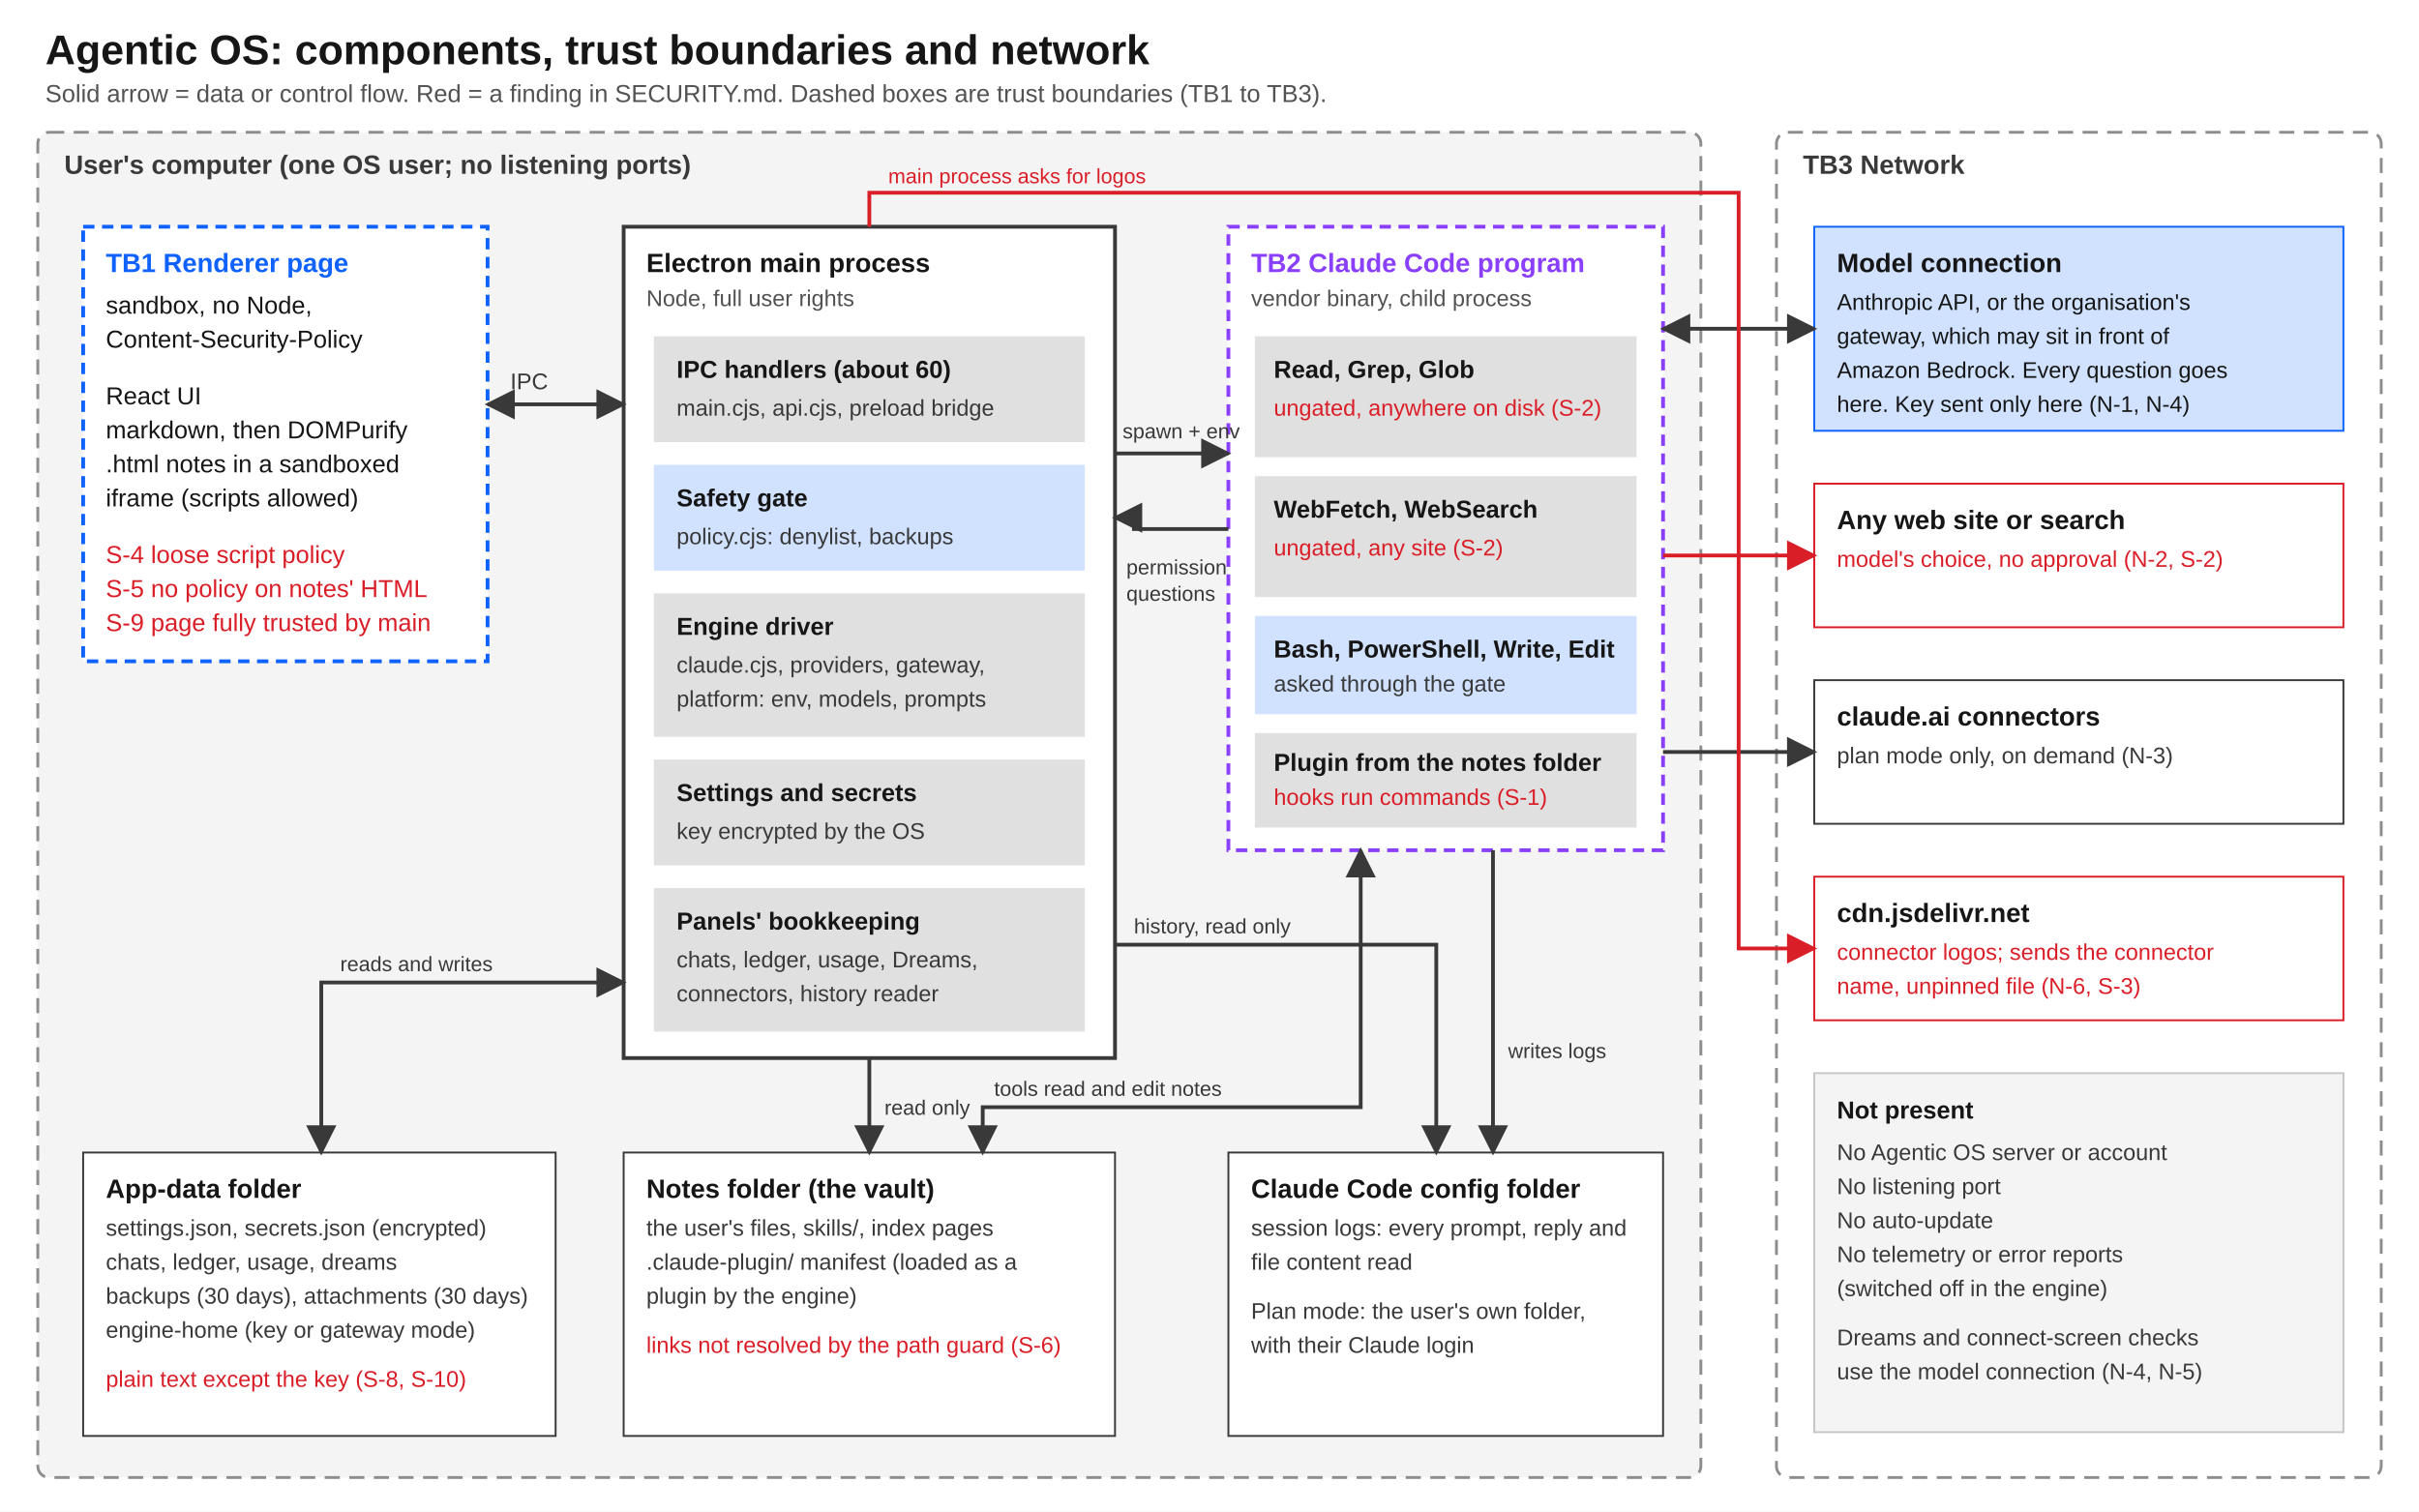
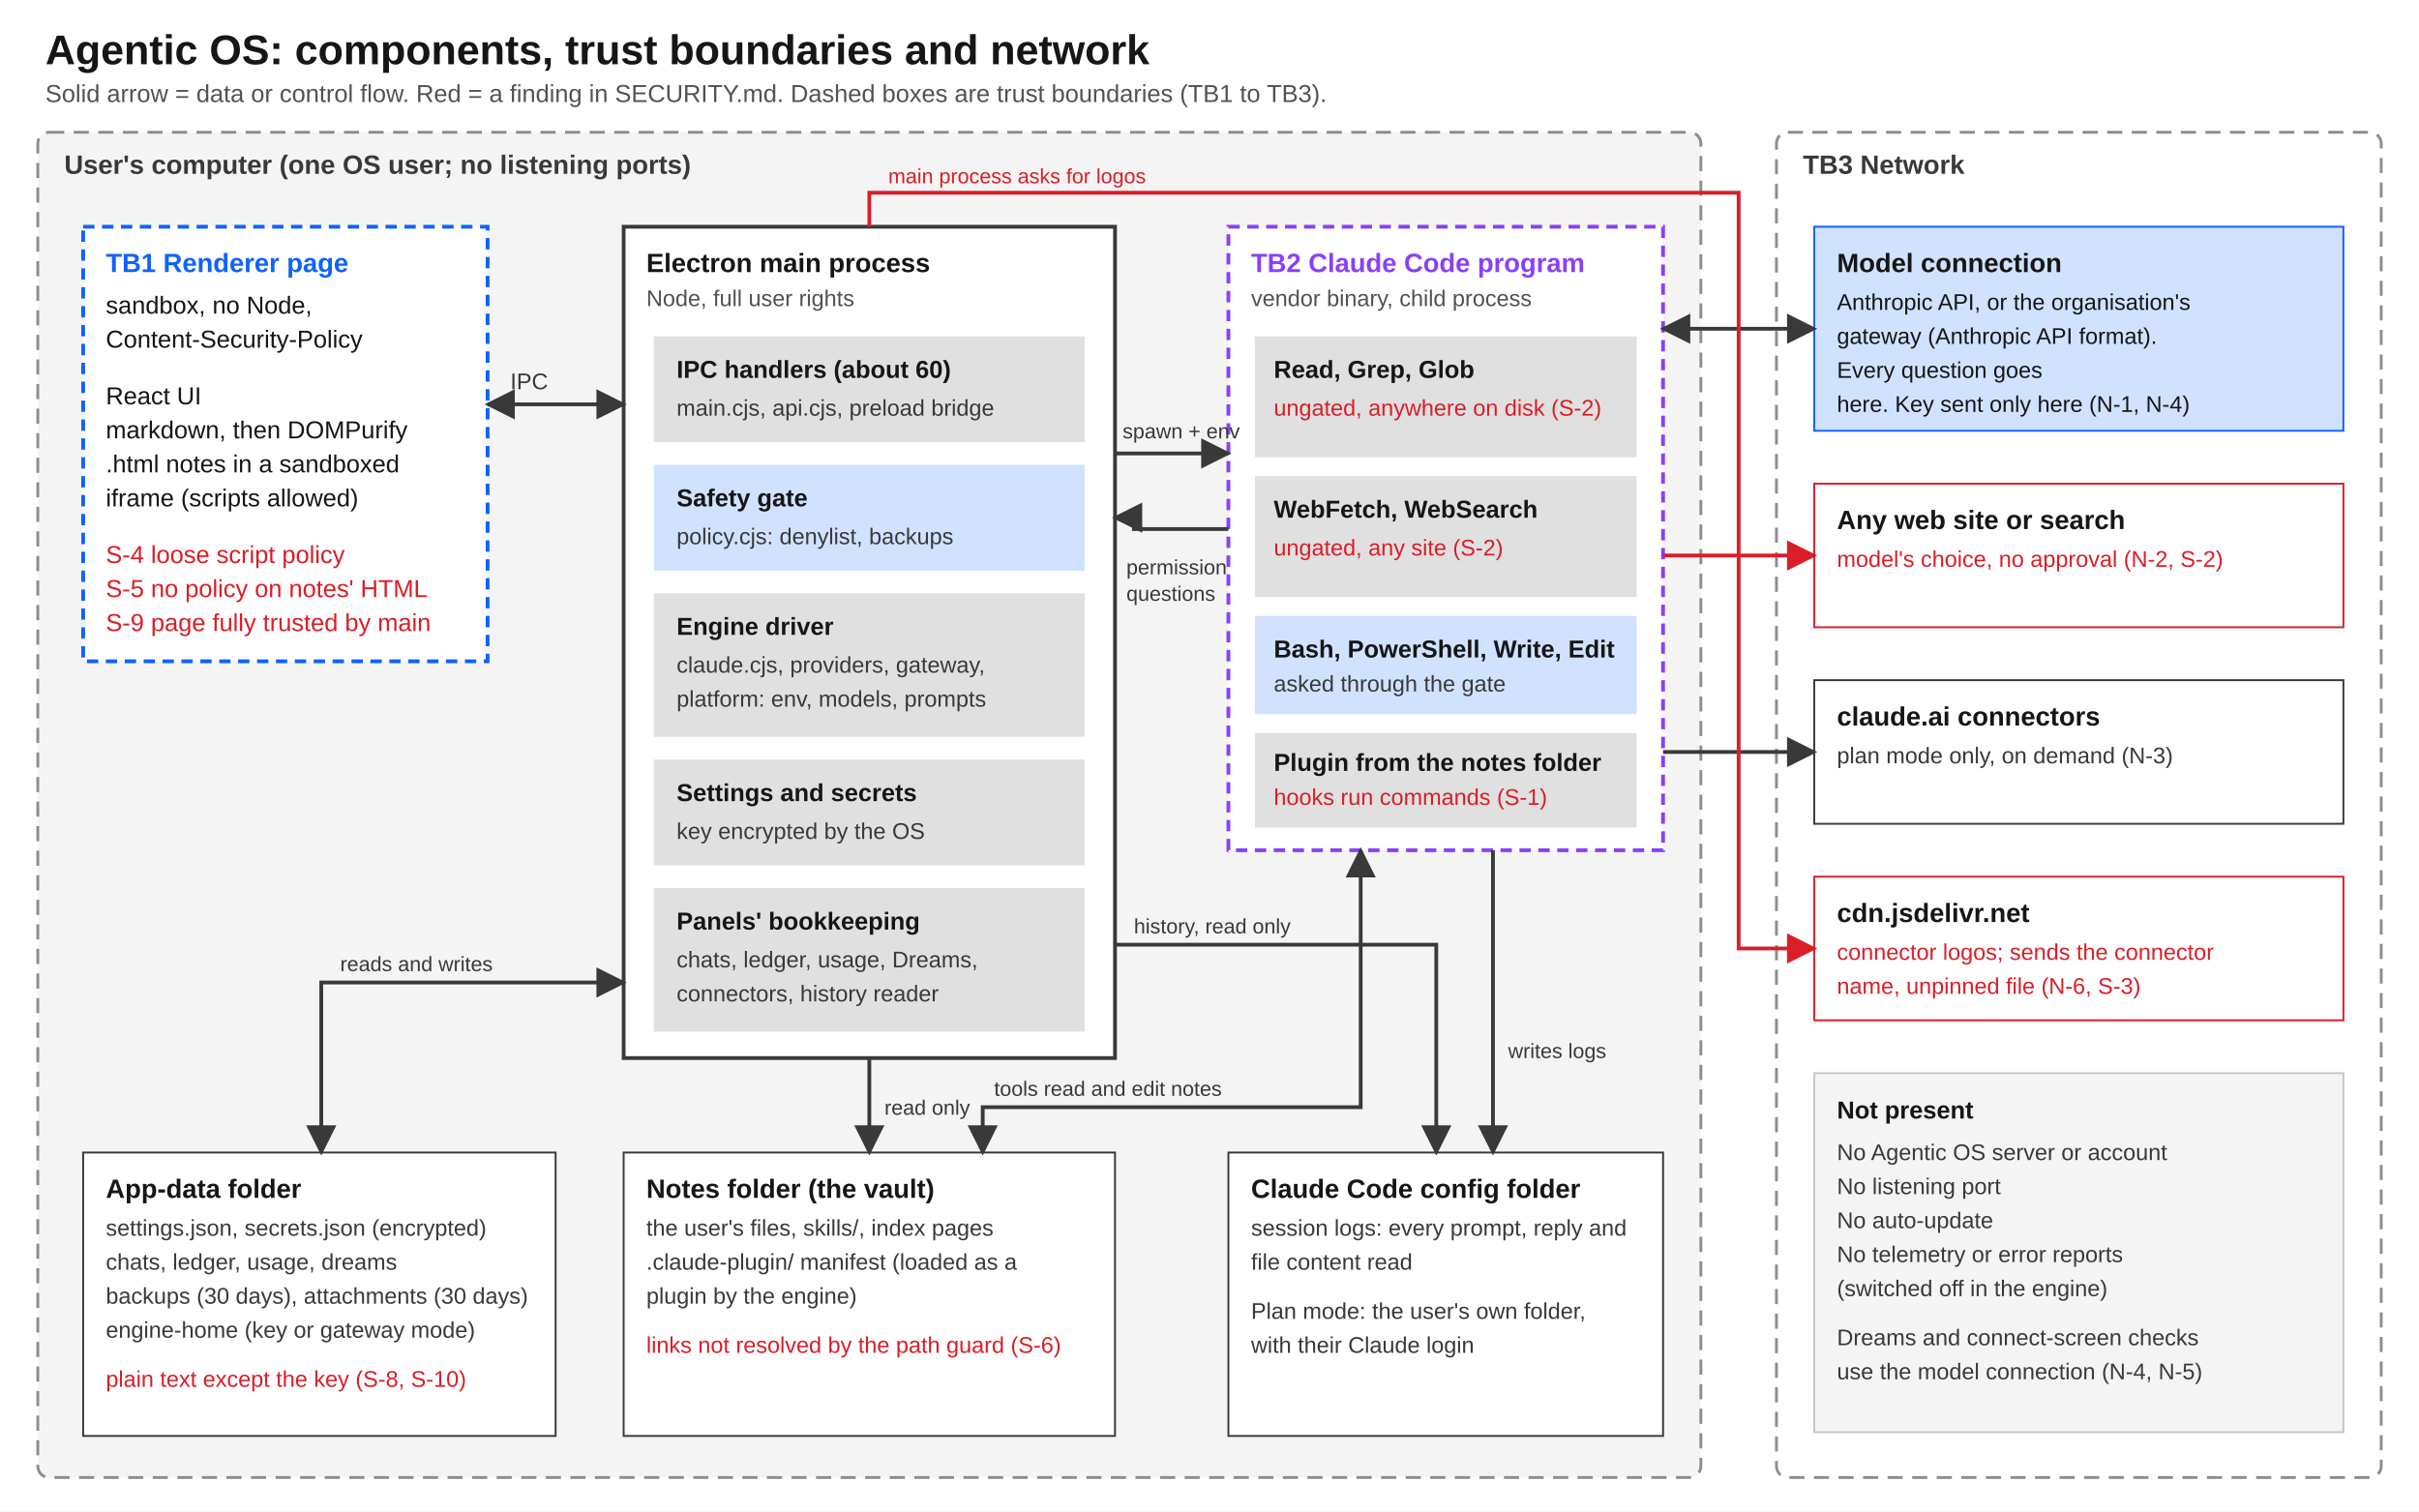
<svg xmlns="http://www.w3.org/2000/svg" viewBox="0 0 1280 800" width="1280" height="800" font-family="IBM Plex Sans, Segoe UI, Arial, sans-serif">
  <defs>
    <marker id="a" viewBox="0 0 10 10" refX="9" refY="5" markerWidth="8" markerHeight="8" orient="auto-start-reverse">
      <path d="M0 0L10 5L0 10z" fill="#393939" />
    </marker>
    <marker id="r" viewBox="0 0 10 10" refX="9" refY="5" markerWidth="8" markerHeight="8" orient="auto-start-reverse">
      <path d="M0 0L10 5L0 10z" fill="#da1e28" />
    </marker>
  </defs>
  <rect width="1280" height="800" fill="#ffffff" />
  <text x="24" y="34" font-size="22" font-weight="600" fill="#161616">Agentic OS: components, trust boundaries and network</text>
  <text x="24" y="54" font-size="13" fill="#525252">Solid arrow = data or control flow. Red = a finding in SECURITY.md. Dashed boxes are trust boundaries (TB1 to TB3).</text>
  <rect x="20" y="70" width="880" height="712" rx="6" fill="#f4f4f4" stroke="#8d8d8d" stroke-dasharray="8 5" stroke-width="1.5" />
  <text x="34" y="92" font-size="14" font-weight="600" fill="#393939">User's computer (one OS user; no listening ports)</text>
  <rect x="44" y="120" width="214" height="230" fill="#ffffff" stroke="#0f62fe" stroke-width="2" stroke-dasharray="6 4" />
  <text x="56" y="144" font-size="14" font-weight="600" fill="#0f62fe">TB1  Renderer page</text>
  <text x="56" y="166" font-size="13" fill="#161616">sandbox, no Node,</text>
  <text x="56" y="184" font-size="13" fill="#161616">Content-Security-Policy</text>
  <text x="56" y="214" font-size="13" fill="#161616">React UI</text>
  <text x="56" y="232" font-size="13" fill="#161616">markdown, then DOMPurify</text>
  <text x="56" y="250" font-size="13" fill="#161616">.html notes in a sandboxed</text>
  <text x="56" y="268" font-size="13" fill="#161616">iframe (scripts allowed)</text>
  <text x="56" y="298" font-size="13" fill="#da1e28">S-4 loose script policy</text>
  <text x="56" y="316" font-size="13" fill="#da1e28">S-5 no policy on notes' HTML</text>
  <text x="56" y="334" font-size="13" fill="#da1e28">S-9 page fully trusted by main</text>
  <rect x="330" y="120" width="260" height="440" fill="#ffffff" stroke="#393939" stroke-width="2" />
  <text x="342" y="144" font-size="14" font-weight="600" fill="#161616">Electron main process</text>
  <text x="342" y="162" font-size="12" fill="#525252">Node, full user rights</text>
  <rect x="346" y="178" width="228" height="56" fill="#e0e0e0" />
  <text x="358" y="200" font-size="13" font-weight="600" fill="#161616">IPC handlers (about 60)</text>
  <text x="358" y="220" font-size="12" fill="#393939">main.cjs, api.cjs, preload bridge</text>
  <rect x="346" y="246" width="228" height="56" fill="#d0e2ff" />
  <text x="358" y="268" font-size="13" font-weight="600" fill="#161616">Safety gate</text>
  <text x="358" y="288" font-size="12" fill="#393939">policy.cjs: denylist, backups</text>
  <rect x="346" y="314" width="228" height="76" fill="#e0e0e0" />
  <text x="358" y="336" font-size="13" font-weight="600" fill="#161616">Engine driver</text>
  <text x="358" y="356" font-size="12" fill="#393939">claude.cjs, providers, gateway,</text>
  <text x="358" y="374" font-size="12" fill="#393939">platform: env, models, prompts</text>
  <rect x="346" y="402" width="228" height="56" fill="#e0e0e0" />
  <text x="358" y="424" font-size="13" font-weight="600" fill="#161616">Settings and secrets</text>
  <text x="358" y="444" font-size="12" fill="#393939">key encrypted by the OS</text>
  <rect x="346" y="470" width="228" height="76" fill="#e0e0e0" />
  <text x="358" y="492" font-size="13" font-weight="600" fill="#161616">Panels' bookkeeping</text>
  <text x="358" y="512" font-size="12" fill="#393939">chats, ledger, usage, Dreams,</text>
  <text x="358" y="530" font-size="12" fill="#393939">connectors, history reader</text>
  <rect x="650" y="120" width="230" height="330" fill="#ffffff" stroke="#8a3ffc" stroke-width="2" stroke-dasharray="6 4" />
  <text x="662" y="144" font-size="14" font-weight="600" fill="#8a3ffc">TB2  Claude Code program</text>
  <text x="662" y="162" font-size="12" fill="#525252">vendor binary, child process</text>
  <rect x="664" y="178" width="202" height="64" fill="#e0e0e0" />
  <text x="674" y="200" font-size="13" font-weight="600" fill="#161616">Read, Grep, Glob</text>
  <text x="674" y="220" font-size="12" fill="#da1e28">ungated, anywhere on disk (S-2)</text>
  <rect x="664" y="252" width="202" height="64" fill="#e0e0e0" />
  <text x="674" y="274" font-size="13" font-weight="600" fill="#161616">WebFetch, WebSearch</text>
  <text x="674" y="294" font-size="12" fill="#da1e28">ungated, any site (S-2)</text>
  <rect x="664" y="326" width="202" height="52" fill="#d0e2ff" />
  <text x="674" y="348" font-size="13" font-weight="600" fill="#161616">Bash, PowerShell, Write, Edit</text>
  <text x="674" y="366" font-size="12" fill="#393939">asked through the gate</text>
  <rect x="664" y="388" width="202" height="50" fill="#e0e0e0" />
  <text x="674" y="408" font-size="13" font-weight="600" fill="#161616">Plugin from the notes folder</text>
  <text x="674" y="426" font-size="12" fill="#da1e28">hooks run commands (S-1)</text>
  <rect x="44" y="610" width="250" height="150" fill="#ffffff" stroke="#393939" />
  <text x="56" y="634" font-size="14" font-weight="600" fill="#161616">App-data folder</text>
  <text x="56" y="654" font-size="12" fill="#393939">settings.json, secrets.json (encrypted)</text>
  <text x="56" y="672" font-size="12" fill="#393939">chats, ledger, usage, dreams</text>
  <text x="56" y="690" font-size="12" fill="#393939">backups (30 days), attachments (30 days)</text>
  <text x="56" y="708" font-size="12" fill="#393939">engine-home (key or gateway mode)</text>
  <text x="56" y="734" font-size="12" fill="#da1e28">plain text except the key (S-8, S-10)</text>
  <rect x="330" y="610" width="260" height="150" fill="#ffffff" stroke="#393939" />
  <text x="342" y="634" font-size="14" font-weight="600" fill="#161616">Notes folder (the vault)</text>
  <text x="342" y="654" font-size="12" fill="#393939">the user's files, skills/, index pages</text>
  <text x="342" y="672" font-size="12" fill="#393939">.claude-plugin/ manifest (loaded as a</text>
  <text x="342" y="690" font-size="12" fill="#393939">plugin by the engine)</text>
  <text x="342" y="716" font-size="12" fill="#da1e28">links not resolved by the path guard (S-6)</text>
  <rect x="650" y="610" width="230" height="150" fill="#ffffff" stroke="#393939" />
  <text x="662" y="634" font-size="14" font-weight="600" fill="#161616">Claude Code config folder</text>
  <text x="662" y="654" font-size="12" fill="#393939">session logs: every prompt, reply and</text>
  <text x="662" y="672" font-size="12" fill="#393939">file content read</text>
  <text x="662" y="698" font-size="12" fill="#393939">Plan mode: the user's own folder,</text>
  <text x="662" y="716" font-size="12" fill="#393939">with their Claude login</text>
  <path d="M258 214 H330" stroke="#393939" stroke-width="2" fill="none" marker-end="url(#a)" marker-start="url(#a)" />
  <text x="270" y="206" font-size="12" fill="#393939">IPC</text>
  <path d="M590 240 H650" stroke="#393939" stroke-width="2" fill="none" marker-end="url(#a)" />
  <text x="594" y="232" font-size="11" fill="#393939">spawn + env</text>
  <path d="M650 280 H600 V274 H590" stroke="#393939" stroke-width="2" fill="none" marker-end="url(#a)" />
  <text x="596" y="304" font-size="11" fill="#393939">permission</text>
  <text x="596" y="318" font-size="11" fill="#393939">questions</text>
  <path d="M460 560 V610" stroke="#393939" stroke-width="2" fill="none" marker-end="url(#a)" />
  <text x="468" y="590" font-size="11" fill="#393939">read only</text>
  <path d="M330 520 H170 V610" stroke="#393939" stroke-width="2" fill="none" marker-end="url(#a)" marker-start="url(#a)" />
  <text x="180" y="514" font-size="11" fill="#393939">reads and writes</text>
  <path d="M590 500 H760 V610" stroke="#393939" stroke-width="2" fill="none" marker-end="url(#a)" />
  <text x="600" y="494" font-size="11" fill="#393939">history, read only</text>
  <path d="M720 450 V586 H520 V610" stroke="#393939" stroke-width="2" fill="none" marker-end="url(#a)" marker-start="url(#a)" />
  <text x="526" y="580" font-size="11" fill="#393939">tools read and edit notes</text>
  <path d="M790 450 V610" stroke="#393939" stroke-width="2" fill="none" marker-end="url(#a)" />
  <text x="798" y="560" font-size="11" fill="#393939">writes logs</text>
  <rect x="940" y="70" width="320" height="712" rx="6" fill="#ffffff" stroke="#8d8d8d" stroke-dasharray="8 5" stroke-width="1.5" />
  <text x="954" y="92" font-size="14" font-weight="600" fill="#393939">TB3  Network</text>
  <rect x="960" y="120" width="280" height="108" fill="#d0e2ff" stroke="#0f62fe" />
  <text x="972" y="144" font-size="14" font-weight="600" fill="#161616">Model connection</text>
  <text x="972" y="164" font-size="12" fill="#161616">Anthropic API, or the organisation's</text>
-   <text x="972" y="182" font-size="12" fill="#161616">gateway, which may sit in front of</text>
-   <text x="972" y="200" font-size="12" fill="#161616">Amazon Bedrock. Every question goes</text>
+   <text x="972" y="182" font-size="12" fill="#161616">gateway (Anthropic API format).</text>
+   <text x="972" y="200" font-size="12" fill="#161616">Every question goes</text>
  <text x="972" y="218" font-size="12" fill="#161616">here. Key sent only here (N-1, N-4)</text>
  <rect x="960" y="256" width="280" height="76" fill="#ffffff" stroke="#da1e28" />
  <text x="972" y="280" font-size="14" font-weight="600" fill="#161616">Any web site or search</text>
  <text x="972" y="300" font-size="12" fill="#da1e28">model's choice, no approval (N-2, S-2)</text>
  <rect x="960" y="360" width="280" height="76" fill="#ffffff" stroke="#393939" />
  <text x="972" y="384" font-size="14" font-weight="600" fill="#161616">claude.ai connectors</text>
  <text x="972" y="404" font-size="12" fill="#393939">plan mode only, on demand (N-3)</text>
  <rect x="960" y="464" width="280" height="76" fill="#ffffff" stroke="#da1e28" />
  <text x="972" y="488" font-size="14" font-weight="600" fill="#161616">cdn.jsdelivr.net</text>
  <text x="972" y="508" font-size="12" fill="#da1e28">connector logos; sends the connector</text>
  <text x="972" y="526" font-size="12" fill="#da1e28">name, unpinned file (N-6, S-3)</text>
  <rect x="960" y="568" width="280" height="190" fill="#f4f4f4" stroke="#c6c6c6" />
  <text x="972" y="592" font-size="13" font-weight="600" fill="#161616">Not present</text>
  <text x="972" y="614" font-size="12" fill="#393939">No Agentic OS server or account</text>
  <text x="972" y="632" font-size="12" fill="#393939">No listening port</text>
  <text x="972" y="650" font-size="12" fill="#393939">No auto-update</text>
  <text x="972" y="668" font-size="12" fill="#393939">No telemetry or error reports</text>
  <text x="972" y="686" font-size="12" fill="#393939">(switched off in the engine)</text>
  <text x="972" y="712" font-size="12" fill="#393939">Dreams and connect-screen checks</text>
  <text x="972" y="730" font-size="12" fill="#393939">use the model connection (N-4, N-5)</text>
  <path d="M880 174 H960" stroke="#393939" stroke-width="2" fill="none" marker-end="url(#a)" marker-start="url(#a)" />
  <path d="M880 294 H960" stroke="#da1e28" stroke-width="2" fill="none" marker-end="url(#r)" />
  <path d="M880 398 H960" stroke="#393939" stroke-width="2" fill="none" marker-end="url(#a)" />
  <path d="M460 120 V102 H920 V502 H960" stroke="#da1e28" stroke-width="2" fill="none" marker-end="url(#r)" />
  <text x="470" y="97" font-size="11" fill="#da1e28">main process asks for logos</text>
</svg>
